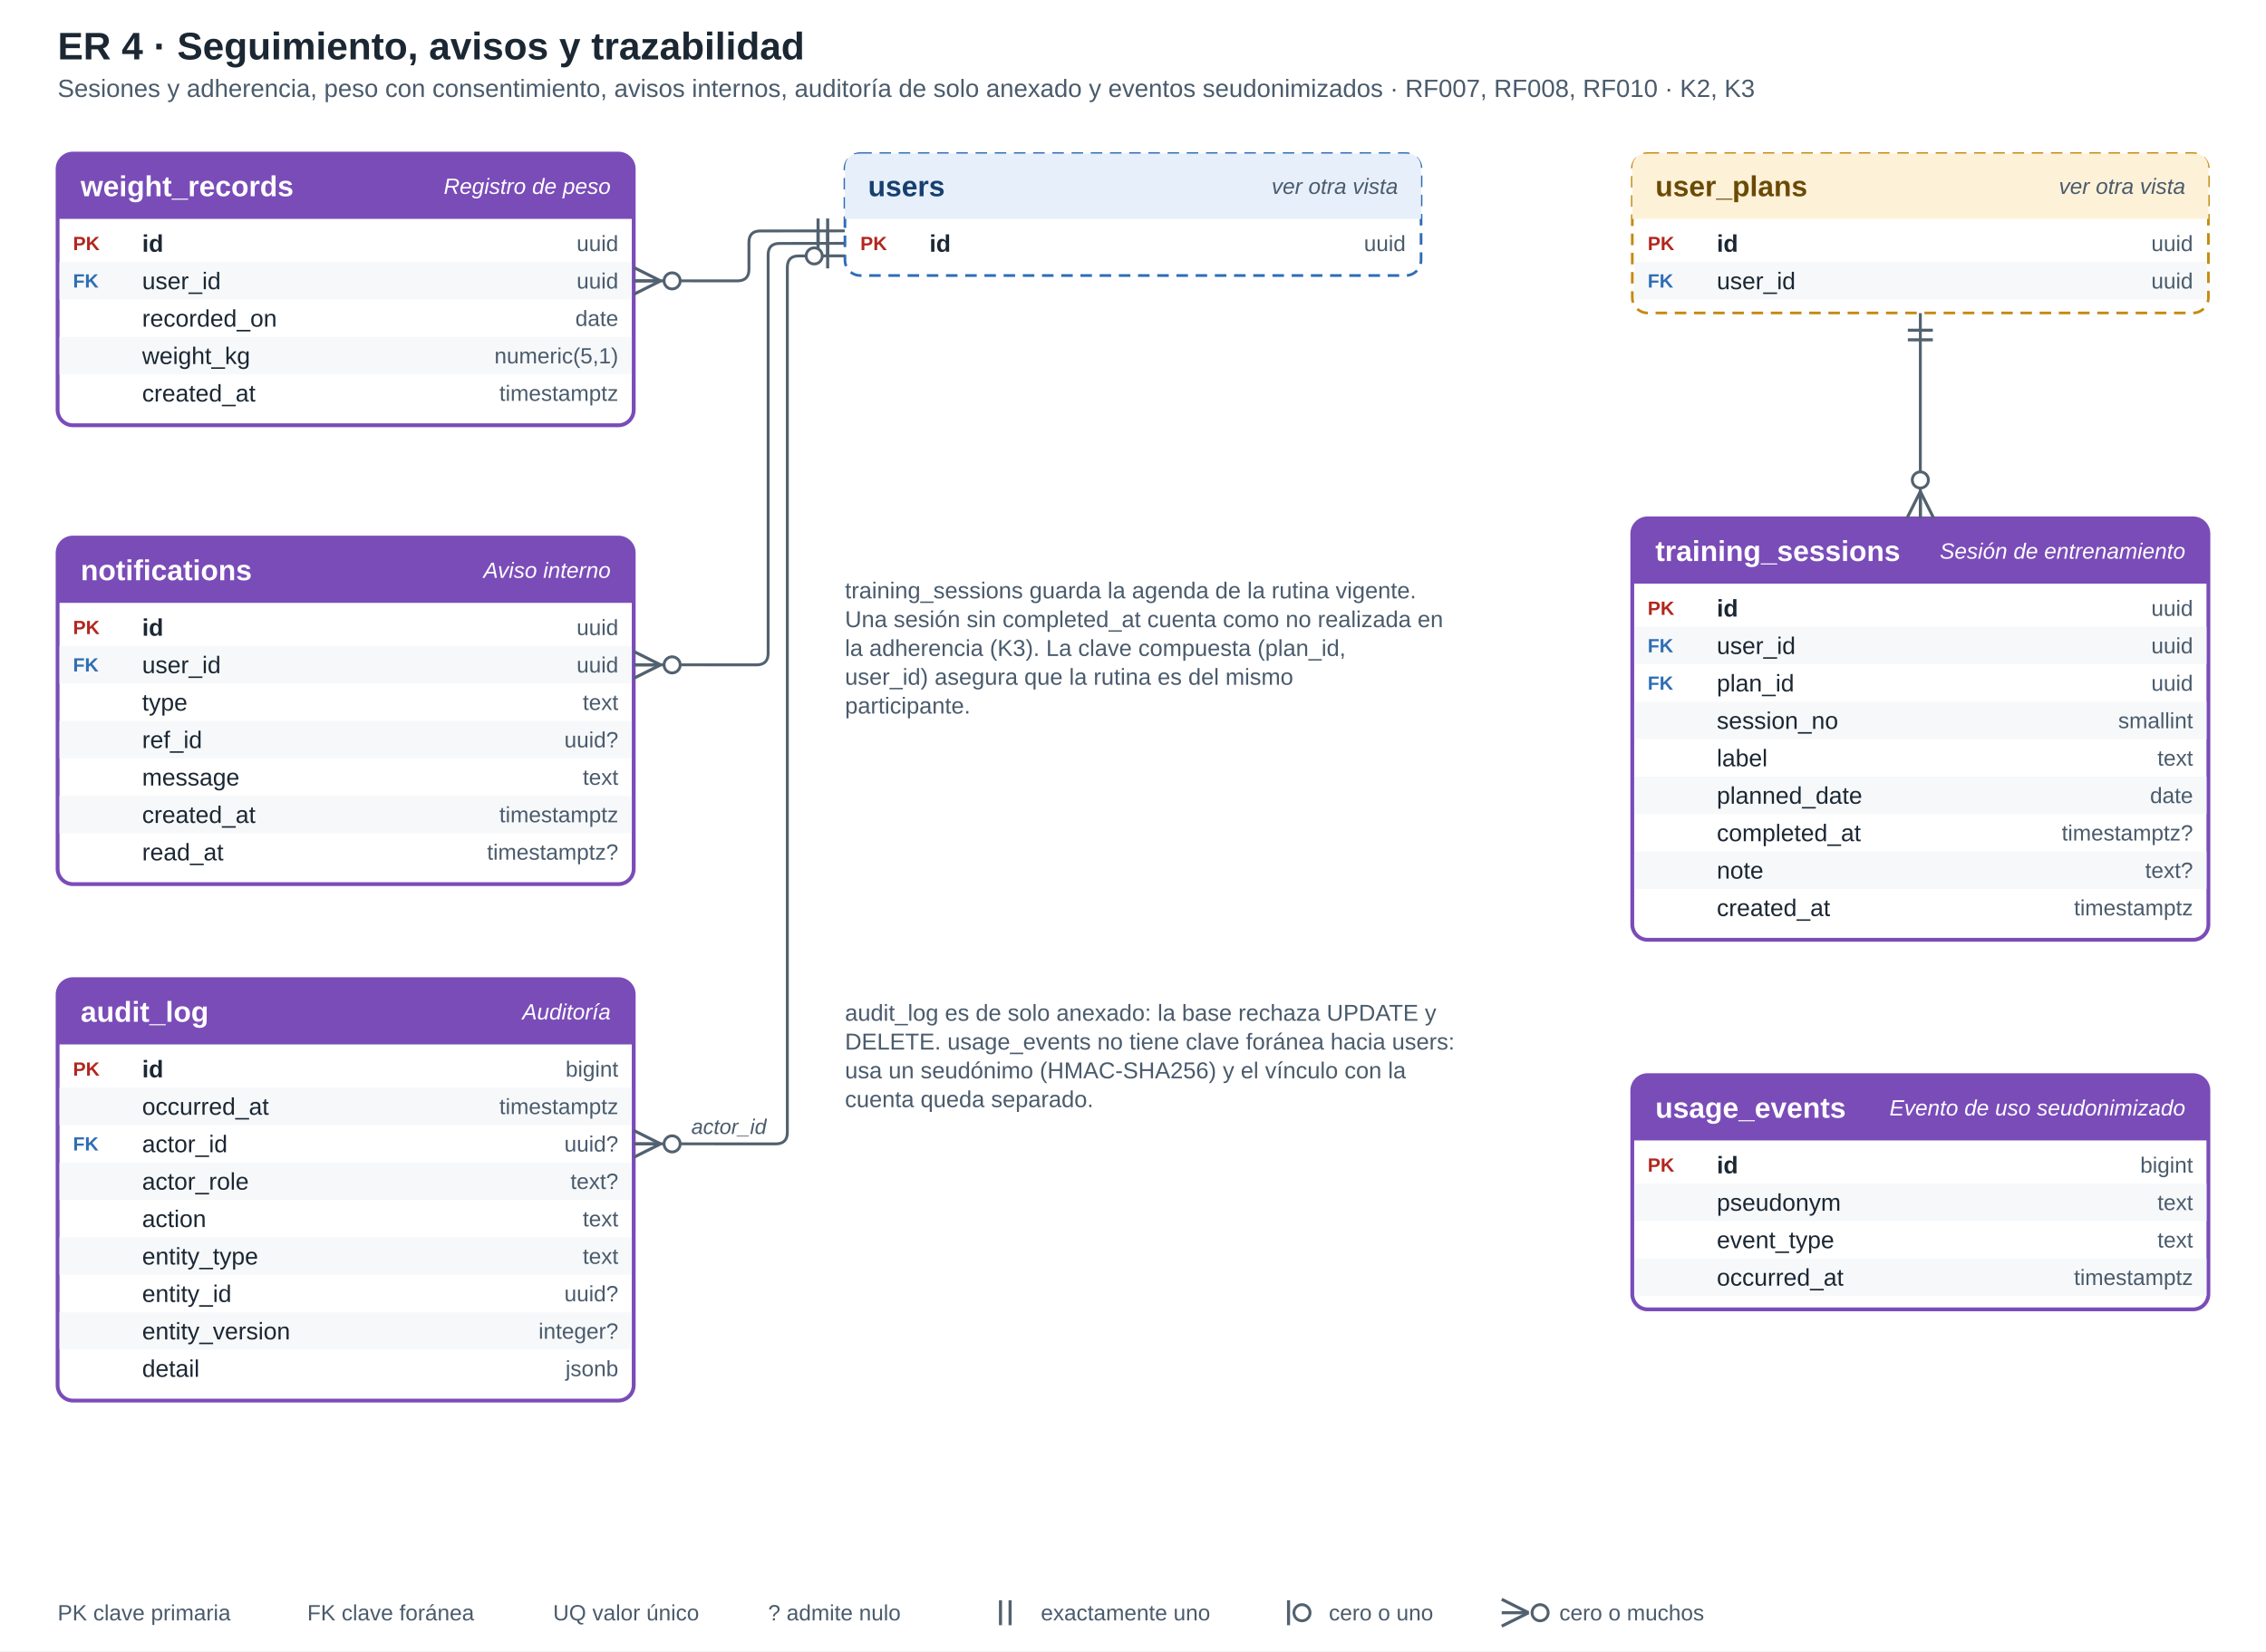
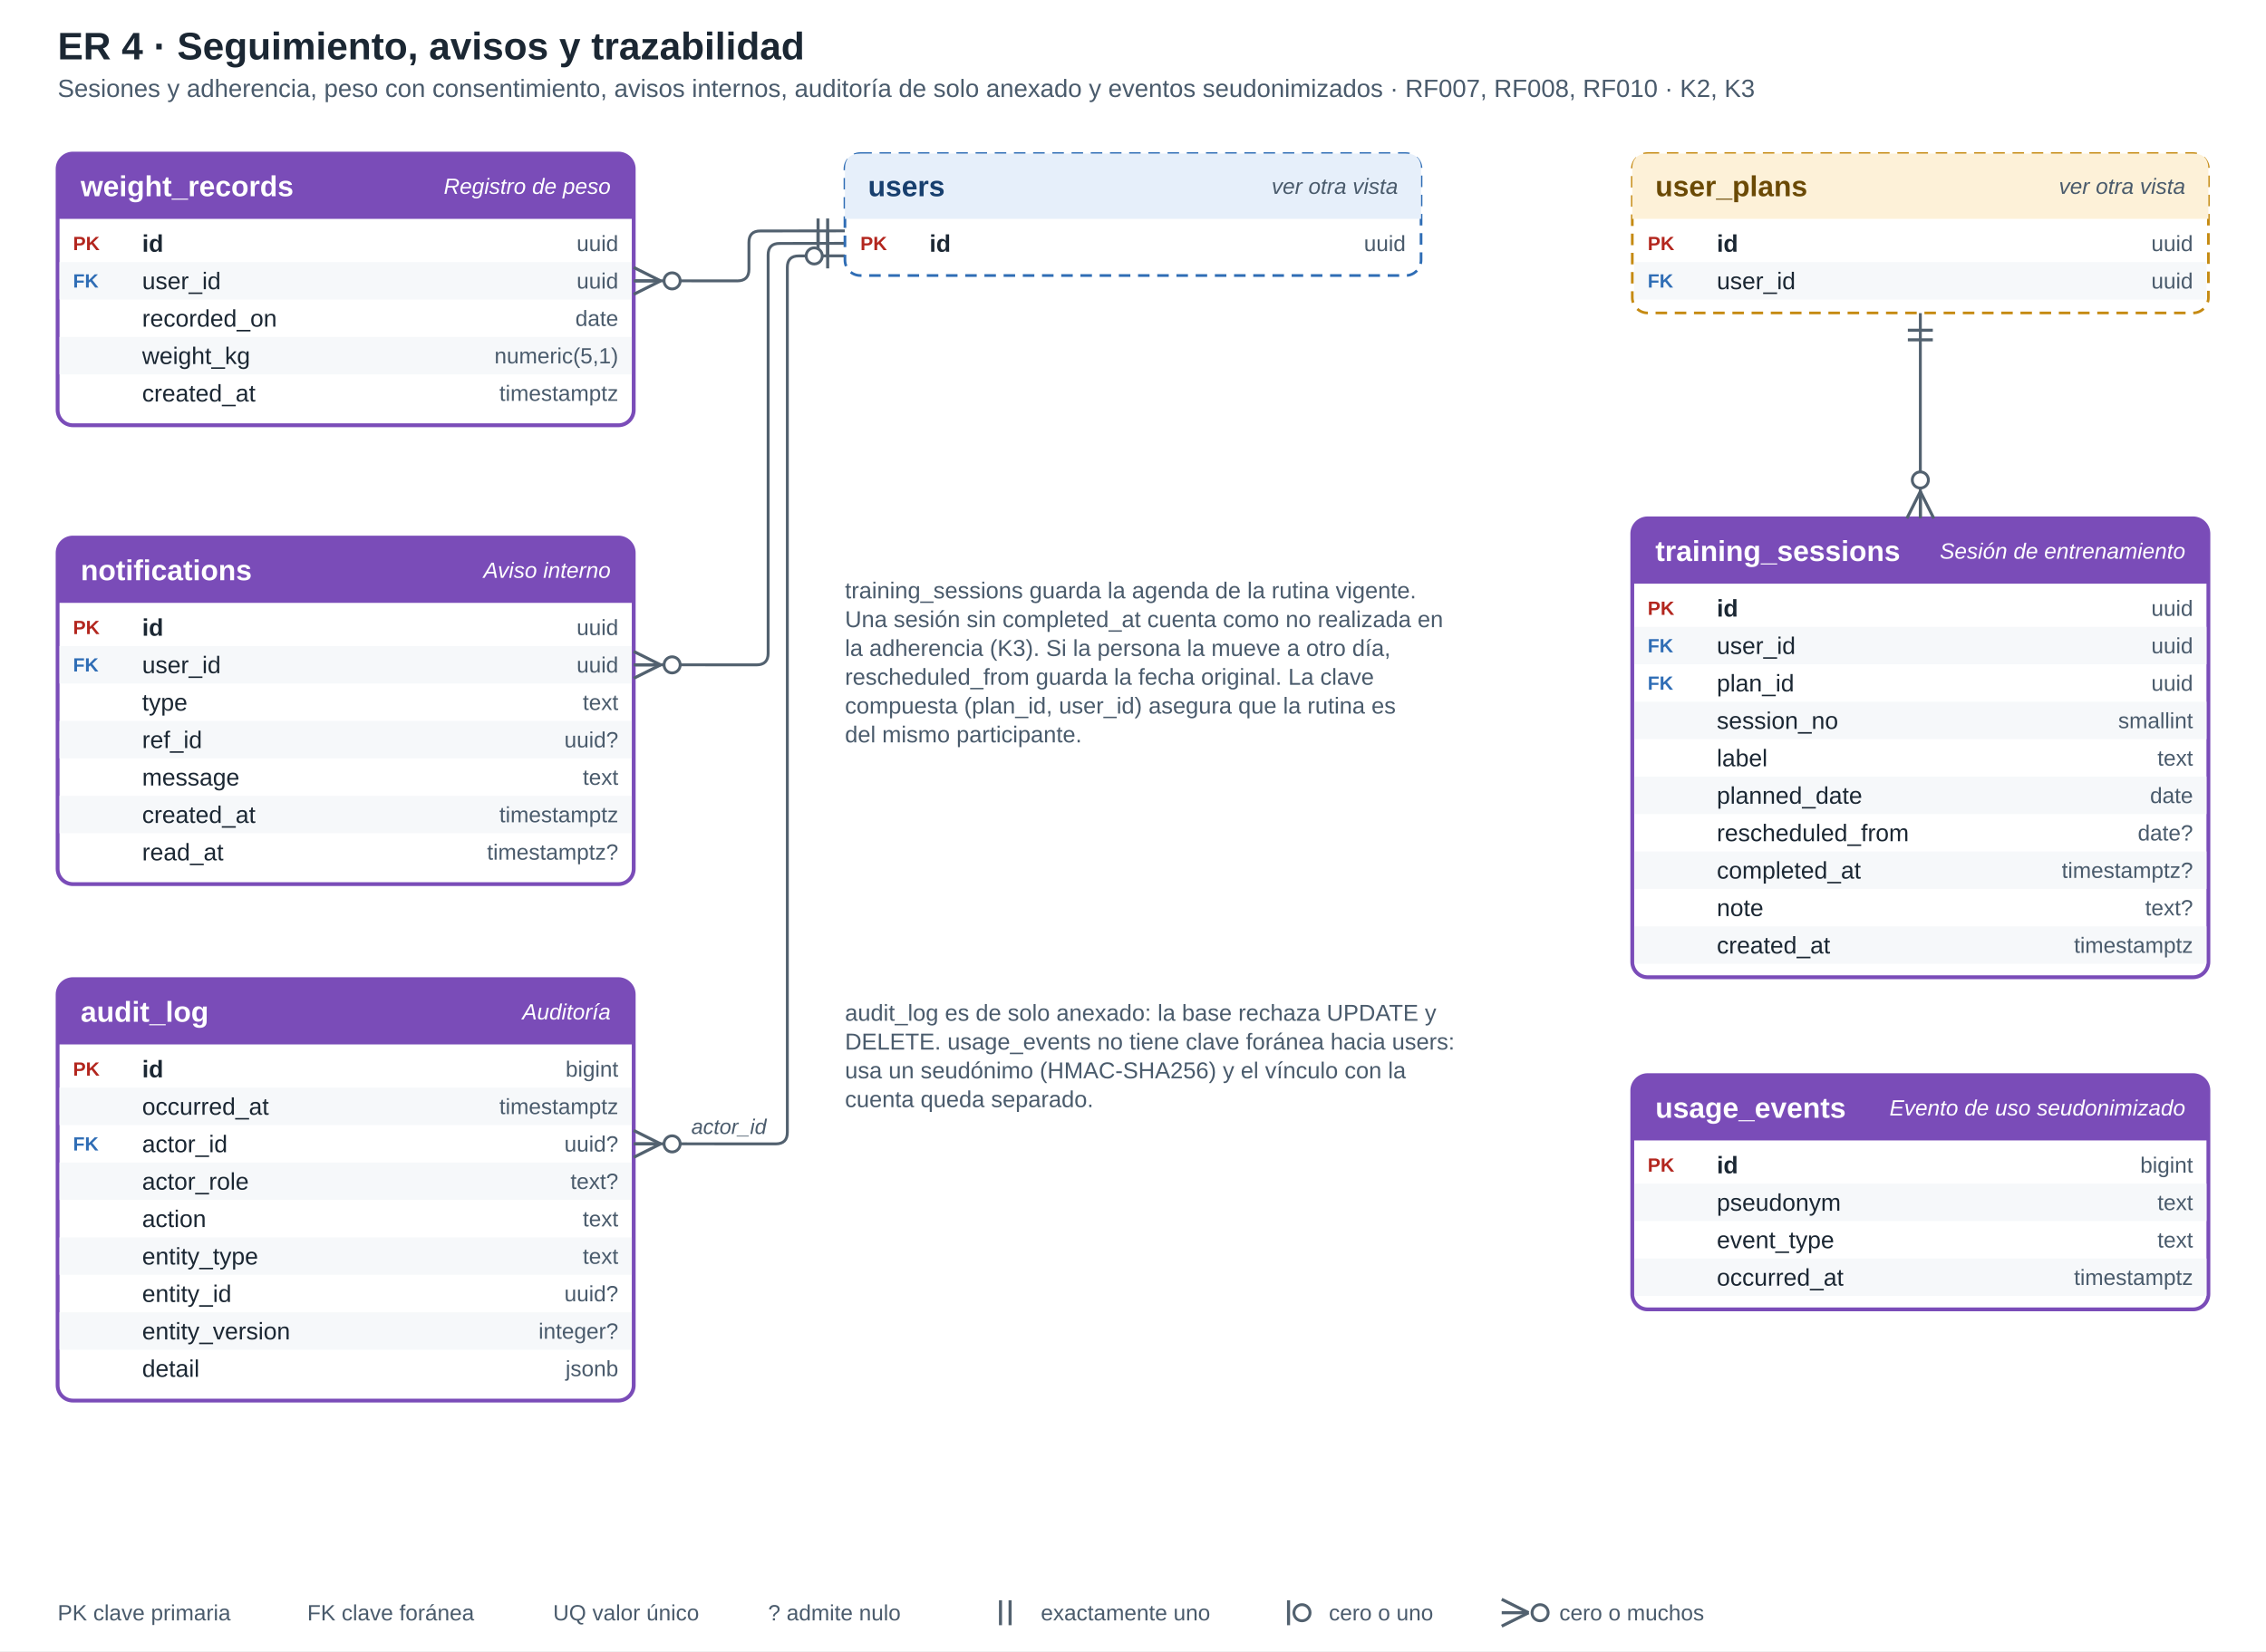
<svg xmlns="http://www.w3.org/2000/svg" width="1180" height="860" viewBox="0 0 1180 860" font-family="'Segoe UI', Arial, Helvetica, sans-serif" role="img">
  <rect width="1180" height="860" fill="#ffffff" />
  <path d="M1000,270 L1000,163" fill="none" stroke="#52616f" stroke-width="1.5" stroke-linejoin="round" />
  <path d="M330,146.25 L384.0,146.3 Q390,146.25 390.0,140.3 L390.0,126.3 Q390,120.25 396.0,120.3 L440,120.25" fill="none" stroke="#52616f" stroke-width="1.5" stroke-linejoin="round" />
  <path d="M330,346.25 L394.0,346.3 Q400,346.25 400.0,340.3 L400.0,132.8 Q400,126.75 406.0,126.8 L440,126.75" fill="none" stroke="#52616f" stroke-width="1.5" stroke-linejoin="round" />
  <path d="M330,595.75 L404.0,595.8 Q410,595.75 410.0,589.8 L410.0,139.3 Q410,133.25 416.0,133.3 L440,133.25" fill="none" stroke="#52616f" stroke-width="1.5" stroke-linejoin="round" />
  <rect x="30" y="80" width="300" height="141.5" rx="8" ry="8" fill="#fff" stroke="#7a4cb8" stroke-width="2" />
  <path d="M30,114 V88 Q30,80 38,80 H322 Q330,80 330,88 V114 Z" fill="#7a4cb8" />
  <text x="42" y="97.0" text-anchor="start" dominant-baseline="central" font-size="15" font-weight="700" fill="#fff">weight_records</text>
  <text x="318" y="97.0" text-anchor="end" dominant-baseline="central" font-size="11.5" font-weight="400" font-style="italic" fill="#fff">Registro de peso</text>
  <text x="38" y="126.8" text-anchor="start" dominant-baseline="central" font-size="10" font-weight="700" fill="#b3261e">PK</text>
  <text x="74" y="126.8" text-anchor="start" dominant-baseline="central" font-size="12.5" font-weight="700" fill="#1b2733">id</text>
  <text x="322" y="126.8" text-anchor="end" dominant-baseline="central" font-size="11.5" font-weight="400" fill="#4a5b6c">uuid</text>
  <rect x="31" y="136.5" width="298" height="19.5" fill="#f6f8fa" />
  <text x="38" y="146.3" text-anchor="start" dominant-baseline="central" font-size="10" font-weight="700" fill="#2f6db5">FK</text>
  <text x="74" y="146.3" text-anchor="start" dominant-baseline="central" font-size="12.5" font-weight="400" fill="#1b2733">user_id</text>
  <text x="322" y="146.3" text-anchor="end" dominant-baseline="central" font-size="11.5" font-weight="400" fill="#4a5b6c">uuid</text>
  <text x="38" y="165.8" text-anchor="start" dominant-baseline="central" font-size="10" font-weight="700" fill="#2f8a4f" />
  <text x="74" y="165.8" text-anchor="start" dominant-baseline="central" font-size="12.5" font-weight="400" fill="#1b2733">recorded_on</text>
  <text x="322" y="165.8" text-anchor="end" dominant-baseline="central" font-size="11.5" font-weight="400" fill="#4a5b6c">date</text>
  <rect x="31" y="175.5" width="298" height="19.5" fill="#f6f8fa" />
  <text x="38" y="185.3" text-anchor="start" dominant-baseline="central" font-size="10" font-weight="700" fill="#2f8a4f" />
  <text x="74" y="185.3" text-anchor="start" dominant-baseline="central" font-size="12.5" font-weight="400" fill="#1b2733">weight_kg</text>
  <text x="322" y="185.3" text-anchor="end" dominant-baseline="central" font-size="11.5" font-weight="400" fill="#4a5b6c">numeric(5,1)</text>
  <text x="38" y="204.8" text-anchor="start" dominant-baseline="central" font-size="10" font-weight="700" fill="#2f8a4f" />
  <text x="74" y="204.8" text-anchor="start" dominant-baseline="central" font-size="12.5" font-weight="400" fill="#1b2733">created_at</text>
  <text x="322" y="204.8" text-anchor="end" dominant-baseline="central" font-size="11.5" font-weight="400" fill="#4a5b6c">timestamptz</text>
  <rect x="30" y="280" width="300" height="180.5" rx="8" ry="8" fill="#fff" stroke="#7a4cb8" stroke-width="2" />
  <path d="M30,314 V288 Q30,280 38,280 H322 Q330,280 330,288 V314 Z" fill="#7a4cb8" />
  <text x="42" y="297.0" text-anchor="start" dominant-baseline="central" font-size="15" font-weight="700" fill="#fff">notifications</text>
  <text x="318" y="297.0" text-anchor="end" dominant-baseline="central" font-size="11.5" font-weight="400" font-style="italic" fill="#fff">Aviso interno</text>
  <text x="38" y="326.8" text-anchor="start" dominant-baseline="central" font-size="10" font-weight="700" fill="#b3261e">PK</text>
  <text x="74" y="326.8" text-anchor="start" dominant-baseline="central" font-size="12.5" font-weight="700" fill="#1b2733">id</text>
  <text x="322" y="326.8" text-anchor="end" dominant-baseline="central" font-size="11.5" font-weight="400" fill="#4a5b6c">uuid</text>
  <rect x="31" y="336.5" width="298" height="19.5" fill="#f6f8fa" />
  <text x="38" y="346.3" text-anchor="start" dominant-baseline="central" font-size="10" font-weight="700" fill="#2f6db5">FK</text>
  <text x="74" y="346.3" text-anchor="start" dominant-baseline="central" font-size="12.5" font-weight="400" fill="#1b2733">user_id</text>
  <text x="322" y="346.3" text-anchor="end" dominant-baseline="central" font-size="11.5" font-weight="400" fill="#4a5b6c">uuid</text>
  <text x="38" y="365.8" text-anchor="start" dominant-baseline="central" font-size="10" font-weight="700" fill="#2f8a4f" />
  <text x="74" y="365.8" text-anchor="start" dominant-baseline="central" font-size="12.5" font-weight="400" fill="#1b2733">type</text>
  <text x="322" y="365.8" text-anchor="end" dominant-baseline="central" font-size="11.5" font-weight="400" fill="#4a5b6c">text</text>
  <rect x="31" y="375.5" width="298" height="19.5" fill="#f6f8fa" />
  <text x="38" y="385.3" text-anchor="start" dominant-baseline="central" font-size="10" font-weight="700" fill="#2f8a4f" />
  <text x="74" y="385.3" text-anchor="start" dominant-baseline="central" font-size="12.5" font-weight="400" fill="#1b2733">ref_id</text>
  <text x="322" y="385.3" text-anchor="end" dominant-baseline="central" font-size="11.5" font-weight="400" fill="#4a5b6c">uuid?</text>
  <text x="38" y="404.8" text-anchor="start" dominant-baseline="central" font-size="10" font-weight="700" fill="#2f8a4f" />
  <text x="74" y="404.8" text-anchor="start" dominant-baseline="central" font-size="12.5" font-weight="400" fill="#1b2733">message</text>
  <text x="322" y="404.8" text-anchor="end" dominant-baseline="central" font-size="11.5" font-weight="400" fill="#4a5b6c">text</text>
  <rect x="31" y="414.5" width="298" height="19.5" fill="#f6f8fa" />
  <text x="38" y="424.3" text-anchor="start" dominant-baseline="central" font-size="10" font-weight="700" fill="#2f8a4f" />
  <text x="74" y="424.3" text-anchor="start" dominant-baseline="central" font-size="12.5" font-weight="400" fill="#1b2733">created_at</text>
  <text x="322" y="424.3" text-anchor="end" dominant-baseline="central" font-size="11.5" font-weight="400" fill="#4a5b6c">timestamptz</text>
  <text x="38" y="443.8" text-anchor="start" dominant-baseline="central" font-size="10" font-weight="700" fill="#2f8a4f" />
  <text x="74" y="443.8" text-anchor="start" dominant-baseline="central" font-size="12.5" font-weight="400" fill="#1b2733">read_at</text>
  <text x="322" y="443.8" text-anchor="end" dominant-baseline="central" font-size="11.5" font-weight="400" fill="#4a5b6c">timestamptz?</text>
  <rect x="30" y="510" width="300" height="219.5" rx="8" ry="8" fill="#fff" stroke="#7a4cb8" stroke-width="2" />
  <path d="M30,544 V518 Q30,510 38,510 H322 Q330,510 330,518 V544 Z" fill="#7a4cb8" />
  <text x="42" y="527.0" text-anchor="start" dominant-baseline="central" font-size="15" font-weight="700" fill="#fff">audit_log</text>
  <text x="318" y="527.0" text-anchor="end" dominant-baseline="central" font-size="11.5" font-weight="400" font-style="italic" fill="#fff">Auditoría</text>
  <text x="38" y="556.8" text-anchor="start" dominant-baseline="central" font-size="10" font-weight="700" fill="#b3261e">PK</text>
  <text x="74" y="556.8" text-anchor="start" dominant-baseline="central" font-size="12.5" font-weight="700" fill="#1b2733">id</text>
  <text x="322" y="556.8" text-anchor="end" dominant-baseline="central" font-size="11.5" font-weight="400" fill="#4a5b6c">bigint</text>
  <rect x="31" y="566.5" width="298" height="19.5" fill="#f6f8fa" />
  <text x="38" y="576.3" text-anchor="start" dominant-baseline="central" font-size="10" font-weight="700" fill="#2f8a4f" />
  <text x="74" y="576.3" text-anchor="start" dominant-baseline="central" font-size="12.5" font-weight="400" fill="#1b2733">occurred_at</text>
  <text x="322" y="576.3" text-anchor="end" dominant-baseline="central" font-size="11.5" font-weight="400" fill="#4a5b6c">timestamptz</text>
  <text x="38" y="595.8" text-anchor="start" dominant-baseline="central" font-size="10" font-weight="700" fill="#2f6db5">FK</text>
  <text x="74" y="595.8" text-anchor="start" dominant-baseline="central" font-size="12.5" font-weight="400" fill="#1b2733">actor_id</text>
  <text x="322" y="595.8" text-anchor="end" dominant-baseline="central" font-size="11.5" font-weight="400" fill="#4a5b6c">uuid?</text>
  <rect x="31" y="605.5" width="298" height="19.5" fill="#f6f8fa" />
  <text x="38" y="615.3" text-anchor="start" dominant-baseline="central" font-size="10" font-weight="700" fill="#2f8a4f" />
  <text x="74" y="615.3" text-anchor="start" dominant-baseline="central" font-size="12.5" font-weight="400" fill="#1b2733">actor_role</text>
  <text x="322" y="615.3" text-anchor="end" dominant-baseline="central" font-size="11.5" font-weight="400" fill="#4a5b6c">text?</text>
  <text x="38" y="634.8" text-anchor="start" dominant-baseline="central" font-size="10" font-weight="700" fill="#2f8a4f" />
  <text x="74" y="634.8" text-anchor="start" dominant-baseline="central" font-size="12.5" font-weight="400" fill="#1b2733">action</text>
  <text x="322" y="634.8" text-anchor="end" dominant-baseline="central" font-size="11.5" font-weight="400" fill="#4a5b6c">text</text>
  <rect x="31" y="644.5" width="298" height="19.5" fill="#f6f8fa" />
  <text x="38" y="654.3" text-anchor="start" dominant-baseline="central" font-size="10" font-weight="700" fill="#2f8a4f" />
  <text x="74" y="654.3" text-anchor="start" dominant-baseline="central" font-size="12.5" font-weight="400" fill="#1b2733">entity_type</text>
  <text x="322" y="654.3" text-anchor="end" dominant-baseline="central" font-size="11.5" font-weight="400" fill="#4a5b6c">text</text>
  <text x="38" y="673.8" text-anchor="start" dominant-baseline="central" font-size="10" font-weight="700" fill="#2f8a4f" />
  <text x="74" y="673.8" text-anchor="start" dominant-baseline="central" font-size="12.5" font-weight="400" fill="#1b2733">entity_id</text>
  <text x="322" y="673.8" text-anchor="end" dominant-baseline="central" font-size="11.5" font-weight="400" fill="#4a5b6c">uuid?</text>
  <rect x="31" y="683.5" width="298" height="19.5" fill="#f6f8fa" />
  <text x="38" y="693.3" text-anchor="start" dominant-baseline="central" font-size="10" font-weight="700" fill="#2f8a4f" />
  <text x="74" y="693.3" text-anchor="start" dominant-baseline="central" font-size="12.5" font-weight="400" fill="#1b2733">entity_version</text>
  <text x="322" y="693.3" text-anchor="end" dominant-baseline="central" font-size="11.5" font-weight="400" fill="#4a5b6c">integer?</text>
  <text x="38" y="712.8" text-anchor="start" dominant-baseline="central" font-size="10" font-weight="700" fill="#2f8a4f" />
  <text x="74" y="712.8" text-anchor="start" dominant-baseline="central" font-size="12.5" font-weight="400" fill="#1b2733">detail</text>
  <text x="322" y="712.8" text-anchor="end" dominant-baseline="central" font-size="11.5" font-weight="400" fill="#4a5b6c">jsonb</text>
  <rect x="440" y="80" width="300" height="63.5" rx="8" ry="8" fill="#fff" stroke="#2f6db5" stroke-width="1.4" stroke-dasharray="6 4" />
  <path d="M440,114 V88 Q440,80 448,80 H732 Q740,80 740,88 V114 Z" fill="#e6effa" />
  <text x="452" y="97.0" text-anchor="start" dominant-baseline="central" font-size="15" font-weight="700" fill="#173f6e">users</text>
  <text x="728" y="97.0" text-anchor="end" dominant-baseline="central" font-size="11.5" font-weight="400" font-style="italic" fill="#4a5b6c">ver otra vista</text>
  <text x="448" y="126.8" text-anchor="start" dominant-baseline="central" font-size="10" font-weight="700" fill="#b3261e">PK</text>
  <text x="484" y="126.8" text-anchor="start" dominant-baseline="central" font-size="12.5" font-weight="700" fill="#1b2733">id</text>
  <text x="732" y="126.8" text-anchor="end" dominant-baseline="central" font-size="11.5" font-weight="400" fill="#4a5b6c">uuid</text>
  <rect x="850" y="80" width="300" height="83" rx="8" ry="8" fill="#fff" stroke="#c58a12" stroke-width="1.4" stroke-dasharray="6 4" />
  <path d="M850,114 V88 Q850,80 858,80 H1142 Q1150,80 1150,88 V114 Z" fill="#fdf1d8" />
  <text x="862" y="97.0" text-anchor="start" dominant-baseline="central" font-size="15" font-weight="700" fill="#6b4a05">user_plans</text>
  <text x="1138" y="97.0" text-anchor="end" dominant-baseline="central" font-size="11.5" font-weight="400" font-style="italic" fill="#4a5b6c">ver otra vista</text>
  <text x="858" y="126.8" text-anchor="start" dominant-baseline="central" font-size="10" font-weight="700" fill="#b3261e">PK</text>
  <text x="894" y="126.8" text-anchor="start" dominant-baseline="central" font-size="12.5" font-weight="700" fill="#1b2733">id</text>
  <text x="1142" y="126.8" text-anchor="end" dominant-baseline="central" font-size="11.5" font-weight="400" fill="#4a5b6c">uuid</text>
  <rect x="851" y="136.5" width="298" height="19.5" fill="#f6f8fa" />
  <text x="858" y="146.3" text-anchor="start" dominant-baseline="central" font-size="10" font-weight="700" fill="#2f6db5">FK</text>
  <text x="894" y="146.3" text-anchor="start" dominant-baseline="central" font-size="12.5" font-weight="400" fill="#1b2733">user_id</text>
  <text x="1142" y="146.3" text-anchor="end" dominant-baseline="central" font-size="11.5" font-weight="400" fill="#4a5b6c">uuid</text>
-   <rect x="850" y="270" width="300" height="219.5" rx="8" ry="8" fill="#fff" stroke="#7a4cb8" stroke-width="2" />
+   <rect x="850" y="270" width="300" height="239" rx="8" ry="8" fill="#fff" stroke="#7a4cb8" stroke-width="2" />
  <path d="M850,304 V278 Q850,270 858,270 H1142 Q1150,270 1150,278 V304 Z" fill="#7a4cb8" />
  <text x="862" y="287.0" text-anchor="start" dominant-baseline="central" font-size="15" font-weight="700" fill="#fff">training_sessions</text>
  <text x="1138" y="287.0" text-anchor="end" dominant-baseline="central" font-size="11.5" font-weight="400" font-style="italic" fill="#fff">Sesión de entrenamiento</text>
  <text x="858" y="316.8" text-anchor="start" dominant-baseline="central" font-size="10" font-weight="700" fill="#b3261e">PK</text>
  <text x="894" y="316.8" text-anchor="start" dominant-baseline="central" font-size="12.5" font-weight="700" fill="#1b2733">id</text>
  <text x="1142" y="316.8" text-anchor="end" dominant-baseline="central" font-size="11.5" font-weight="400" fill="#4a5b6c">uuid</text>
  <rect x="851" y="326.5" width="298" height="19.5" fill="#f6f8fa" />
  <text x="858" y="336.3" text-anchor="start" dominant-baseline="central" font-size="10" font-weight="700" fill="#2f6db5">FK</text>
  <text x="894" y="336.3" text-anchor="start" dominant-baseline="central" font-size="12.5" font-weight="400" fill="#1b2733">user_id</text>
  <text x="1142" y="336.3" text-anchor="end" dominant-baseline="central" font-size="11.5" font-weight="400" fill="#4a5b6c">uuid</text>
  <text x="858" y="355.8" text-anchor="start" dominant-baseline="central" font-size="10" font-weight="700" fill="#2f6db5">FK</text>
  <text x="894" y="355.8" text-anchor="start" dominant-baseline="central" font-size="12.5" font-weight="400" fill="#1b2733">plan_id</text>
  <text x="1142" y="355.8" text-anchor="end" dominant-baseline="central" font-size="11.5" font-weight="400" fill="#4a5b6c">uuid</text>
  <rect x="851" y="365.5" width="298" height="19.5" fill="#f6f8fa" />
  <text x="858" y="375.3" text-anchor="start" dominant-baseline="central" font-size="10" font-weight="700" fill="#2f8a4f" />
  <text x="894" y="375.3" text-anchor="start" dominant-baseline="central" font-size="12.5" font-weight="400" fill="#1b2733">session_no</text>
  <text x="1142" y="375.3" text-anchor="end" dominant-baseline="central" font-size="11.5" font-weight="400" fill="#4a5b6c">smallint</text>
  <text x="858" y="394.8" text-anchor="start" dominant-baseline="central" font-size="10" font-weight="700" fill="#2f8a4f" />
  <text x="894" y="394.8" text-anchor="start" dominant-baseline="central" font-size="12.5" font-weight="400" fill="#1b2733">label</text>
  <text x="1142" y="394.8" text-anchor="end" dominant-baseline="central" font-size="11.5" font-weight="400" fill="#4a5b6c">text</text>
  <rect x="851" y="404.5" width="298" height="19.5" fill="#f6f8fa" />
  <text x="858" y="414.3" text-anchor="start" dominant-baseline="central" font-size="10" font-weight="700" fill="#2f8a4f" />
  <text x="894" y="414.3" text-anchor="start" dominant-baseline="central" font-size="12.5" font-weight="400" fill="#1b2733">planned_date</text>
  <text x="1142" y="414.3" text-anchor="end" dominant-baseline="central" font-size="11.5" font-weight="400" fill="#4a5b6c">date</text>
  <text x="858" y="433.8" text-anchor="start" dominant-baseline="central" font-size="10" font-weight="700" fill="#2f8a4f" />
-   <text x="894" y="433.8" text-anchor="start" dominant-baseline="central" font-size="12.5" font-weight="400" fill="#1b2733">completed_at</text>
-   <text x="1142" y="433.8" text-anchor="end" dominant-baseline="central" font-size="11.5" font-weight="400" fill="#4a5b6c">timestamptz?</text>
+   <text x="894" y="433.8" text-anchor="start" dominant-baseline="central" font-size="12.5" font-weight="400" fill="#1b2733">rescheduled_from</text>
+   <text x="1142" y="433.8" text-anchor="end" dominant-baseline="central" font-size="11.5" font-weight="400" fill="#4a5b6c">date?</text>
  <rect x="851" y="443.5" width="298" height="19.5" fill="#f6f8fa" />
  <text x="858" y="453.3" text-anchor="start" dominant-baseline="central" font-size="10" font-weight="700" fill="#2f8a4f" />
-   <text x="894" y="453.3" text-anchor="start" dominant-baseline="central" font-size="12.5" font-weight="400" fill="#1b2733">note</text>
-   <text x="1142" y="453.3" text-anchor="end" dominant-baseline="central" font-size="11.5" font-weight="400" fill="#4a5b6c">text?</text>
+   <text x="894" y="453.3" text-anchor="start" dominant-baseline="central" font-size="12.5" font-weight="400" fill="#1b2733">completed_at</text>
+   <text x="1142" y="453.3" text-anchor="end" dominant-baseline="central" font-size="11.5" font-weight="400" fill="#4a5b6c">timestamptz?</text>
  <text x="858" y="472.8" text-anchor="start" dominant-baseline="central" font-size="10" font-weight="700" fill="#2f8a4f" />
-   <text x="894" y="472.8" text-anchor="start" dominant-baseline="central" font-size="12.5" font-weight="400" fill="#1b2733">created_at</text>
-   <text x="1142" y="472.8" text-anchor="end" dominant-baseline="central" font-size="11.5" font-weight="400" fill="#4a5b6c">timestamptz</text>
+   <text x="894" y="472.8" text-anchor="start" dominant-baseline="central" font-size="12.5" font-weight="400" fill="#1b2733">note</text>
+   <text x="1142" y="472.8" text-anchor="end" dominant-baseline="central" font-size="11.5" font-weight="400" fill="#4a5b6c">text?</text>
+   <rect x="851" y="482.5" width="298" height="19.5" fill="#f6f8fa" />
+   <text x="858" y="492.3" text-anchor="start" dominant-baseline="central" font-size="10" font-weight="700" fill="#2f8a4f" />
+   <text x="894" y="492.3" text-anchor="start" dominant-baseline="central" font-size="12.5" font-weight="400" fill="#1b2733">created_at</text>
+   <text x="1142" y="492.3" text-anchor="end" dominant-baseline="central" font-size="11.5" font-weight="400" fill="#4a5b6c">timestamptz</text>
  <rect x="850" y="560" width="300" height="122" rx="8" ry="8" fill="#fff" stroke="#7a4cb8" stroke-width="2" />
  <path d="M850,594 V568 Q850,560 858,560 H1142 Q1150,560 1150,568 V594 Z" fill="#7a4cb8" />
  <text x="862" y="577.0" text-anchor="start" dominant-baseline="central" font-size="15" font-weight="700" fill="#fff">usage_events</text>
  <text x="1138" y="577.0" text-anchor="end" dominant-baseline="central" font-size="11.5" font-weight="400" font-style="italic" fill="#fff">Evento de uso seudonimizado</text>
  <text x="858" y="606.8" text-anchor="start" dominant-baseline="central" font-size="10" font-weight="700" fill="#b3261e">PK</text>
  <text x="894" y="606.8" text-anchor="start" dominant-baseline="central" font-size="12.5" font-weight="700" fill="#1b2733">id</text>
  <text x="1142" y="606.8" text-anchor="end" dominant-baseline="central" font-size="11.5" font-weight="400" fill="#4a5b6c">bigint</text>
  <rect x="851" y="616.5" width="298" height="19.5" fill="#f6f8fa" />
  <text x="858" y="626.3" text-anchor="start" dominant-baseline="central" font-size="10" font-weight="700" fill="#2f8a4f" />
  <text x="894" y="626.3" text-anchor="start" dominant-baseline="central" font-size="12.5" font-weight="400" fill="#1b2733">pseudonym</text>
  <text x="1142" y="626.3" text-anchor="end" dominant-baseline="central" font-size="11.5" font-weight="400" fill="#4a5b6c">text</text>
  <text x="858" y="645.8" text-anchor="start" dominant-baseline="central" font-size="10" font-weight="700" fill="#2f8a4f" />
  <text x="894" y="645.8" text-anchor="start" dominant-baseline="central" font-size="12.5" font-weight="400" fill="#1b2733">event_type</text>
  <text x="1142" y="645.8" text-anchor="end" dominant-baseline="central" font-size="11.5" font-weight="400" fill="#4a5b6c">text</text>
  <rect x="851" y="655.5" width="298" height="19.5" fill="#f6f8fa" />
  <text x="858" y="665.3" text-anchor="start" dominant-baseline="central" font-size="10" font-weight="700" fill="#2f8a4f" />
  <text x="894" y="665.3" text-anchor="start" dominant-baseline="central" font-size="12.5" font-weight="400" fill="#1b2733">occurred_at</text>
  <text x="1142" y="665.3" text-anchor="end" dominant-baseline="central" font-size="11.5" font-weight="400" fill="#4a5b6c">timestamptz</text>
  <text x="30" y="24.0" text-anchor="start" dominant-baseline="central" font-size="20" font-weight="700" fill="#1b2733">ER 4 · Seguimiento, avisos y trazabilidad</text>
  <text x="30" y="46.0" text-anchor="start" dominant-baseline="central" font-size="13" font-weight="400" fill="#4a5b6c">Sesiones y adherencia, peso con consentimiento, avisos internos, auditoría de solo anexado y eventos seudonimizados · RF007, RF008, RF010 · K2, K3</text>
  <line x1="1000.0" y1="256.0" x2="993.0" y2="270.0" stroke="#52616f" stroke-width="1.6" />
  <line x1="1000.0" y1="256.0" x2="1000.0" y2="270.0" stroke="#52616f" stroke-width="1.6" />
  <line x1="1000.0" y1="256.0" x2="1007.0" y2="270.0" stroke="#52616f" stroke-width="1.6" />
  <circle cx="1000.0" cy="250.0" r="4.2" fill="#fff" stroke="#52616f" stroke-width="1.5" />
  <line x1="1006.5" y1="172.0" x2="993.5" y2="172.0" stroke="#52616f" stroke-width="1.6" />
  <line x1="1006.5" y1="177.0" x2="993.5" y2="177.0" stroke="#52616f" stroke-width="1.6" />
  <line x1="344.0" y1="146.3" x2="330.0" y2="139.3" stroke="#52616f" stroke-width="1.6" />
  <line x1="344.0" y1="146.3" x2="330.0" y2="146.3" stroke="#52616f" stroke-width="1.6" />
  <line x1="344.0" y1="146.3" x2="330.0" y2="153.3" stroke="#52616f" stroke-width="1.6" />
  <circle cx="350.0" cy="146.3" r="4.2" fill="#fff" stroke="#52616f" stroke-width="1.5" />
  <line x1="431.0" y1="126.8" x2="431.0" y2="113.8" stroke="#52616f" stroke-width="1.6" />
  <line x1="426.0" y1="126.8" x2="426.0" y2="113.8" stroke="#52616f" stroke-width="1.6" />
  <line x1="344.0" y1="346.3" x2="330.0" y2="339.3" stroke="#52616f" stroke-width="1.6" />
  <line x1="344.0" y1="346.3" x2="330.0" y2="346.3" stroke="#52616f" stroke-width="1.6" />
  <line x1="344.0" y1="346.3" x2="330.0" y2="353.3" stroke="#52616f" stroke-width="1.6" />
  <circle cx="350.0" cy="346.3" r="4.2" fill="#fff" stroke="#52616f" stroke-width="1.5" />
  <line x1="431.0" y1="133.3" x2="431.0" y2="120.3" stroke="#52616f" stroke-width="1.6" />
  <line x1="426.0" y1="133.3" x2="426.0" y2="120.3" stroke="#52616f" stroke-width="1.6" />
  <line x1="344.0" y1="595.8" x2="330.0" y2="588.8" stroke="#52616f" stroke-width="1.6" />
  <line x1="344.0" y1="595.8" x2="330.0" y2="595.8" stroke="#52616f" stroke-width="1.6" />
  <line x1="344.0" y1="595.8" x2="330.0" y2="602.8" stroke="#52616f" stroke-width="1.6" />
  <circle cx="350.0" cy="595.8" r="4.2" fill="#fff" stroke="#52616f" stroke-width="1.5" />
  <line x1="431.0" y1="139.8" x2="431.0" y2="126.8" stroke="#52616f" stroke-width="1.6" />
  <circle cx="424.0" cy="133.3" r="4.2" fill="#fff" stroke="#52616f" stroke-width="1.5" />
  <text x="360" y="586.8" text-anchor="start" dominant-baseline="central" font-size="11" font-weight="400" font-style="italic" fill="#4a5b6c" style="paint-order:stroke;stroke:#fff;stroke-width:5px;stroke-linejoin:round">actor_id</text>
  <text x="440" y="307.5" text-anchor="start" dominant-baseline="central" font-size="12" font-weight="400" fill="#4a5b6c">training_sessions guarda la agenda de la rutina vigente.</text>
  <text x="440" y="322.5" text-anchor="start" dominant-baseline="central" font-size="12" font-weight="400" fill="#4a5b6c">Una sesión sin completed_at cuenta como no realizada en</text>
-   <text x="440" y="337.5" text-anchor="start" dominant-baseline="central" font-size="12" font-weight="400" fill="#4a5b6c">la adherencia (K3). La clave compuesta (plan_id,</text>
-   <text x="440" y="352.5" text-anchor="start" dominant-baseline="central" font-size="12" font-weight="400" fill="#4a5b6c">user_id) asegura que la rutina es del mismo</text>
-   <text x="440" y="367.5" text-anchor="start" dominant-baseline="central" font-size="12" font-weight="400" fill="#4a5b6c">participante.</text>
+   <text x="440" y="337.5" text-anchor="start" dominant-baseline="central" font-size="12" font-weight="400" fill="#4a5b6c">la adherencia (K3). Si la persona la mueve a otro día,</text>
+   <text x="440" y="352.5" text-anchor="start" dominant-baseline="central" font-size="12" font-weight="400" fill="#4a5b6c">rescheduled_from guarda la fecha original. La clave</text>
+   <text x="440" y="367.5" text-anchor="start" dominant-baseline="central" font-size="12" font-weight="400" fill="#4a5b6c">compuesta (plan_id, user_id) asegura que la rutina es</text>
+   <text x="440" y="382.5" text-anchor="start" dominant-baseline="central" font-size="12" font-weight="400" fill="#4a5b6c">del mismo participante.</text>
  <text x="440" y="527.5" text-anchor="start" dominant-baseline="central" font-size="12" font-weight="400" fill="#4a5b6c">audit_log es de solo anexado: la base rechaza UPDATE y</text>
  <text x="440" y="542.5" text-anchor="start" dominant-baseline="central" font-size="12" font-weight="400" fill="#4a5b6c">DELETE. usage_events no tiene clave foránea hacia users:</text>
  <text x="440" y="557.5" text-anchor="start" dominant-baseline="central" font-size="12" font-weight="400" fill="#4a5b6c">usa un seudónimo (HMAC-SHA256) y el vínculo con la</text>
  <text x="440" y="572.5" text-anchor="start" dominant-baseline="central" font-size="12" font-weight="400" fill="#4a5b6c">cuenta queda separado.</text>
  <text x="30" y="840.0" text-anchor="start" dominant-baseline="central" font-size="11.5" font-weight="400" fill="#4a5b6c">PK clave primaria</text>
  <text x="160" y="840.0" text-anchor="start" dominant-baseline="central" font-size="11.5" font-weight="400" fill="#4a5b6c">FK clave foránea</text>
  <text x="288" y="840.0" text-anchor="start" dominant-baseline="central" font-size="11.5" font-weight="400" fill="#4a5b6c">UQ valor único</text>
  <text x="400" y="840.0" text-anchor="start" dominant-baseline="central" font-size="11.5" font-weight="400" fill="#4a5b6c">? admite nulo</text>
  <line x1="521.0" y1="833.5" x2="521.0" y2="846.5" stroke="#52616f" stroke-width="1.6" />
  <line x1="526.0" y1="833.5" x2="526.0" y2="846.5" stroke="#52616f" stroke-width="1.6" />
  <text x="542" y="840.0" text-anchor="start" dominant-baseline="central" font-size="11.5" font-weight="400" fill="#4a5b6c">exactamente uno</text>
  <line x1="671.0" y1="833.5" x2="671.0" y2="846.5" stroke="#52616f" stroke-width="1.6" />
  <circle cx="678.0" cy="840.0" r="4.2" fill="#fff" stroke="#52616f" stroke-width="1.5" />
  <text x="692" y="840.0" text-anchor="start" dominant-baseline="central" font-size="11.5" font-weight="400" fill="#4a5b6c">cero o uno</text>
  <line x1="796.0" y1="840.0" x2="782.0" y2="833.0" stroke="#52616f" stroke-width="1.6" />
  <line x1="796.0" y1="840.0" x2="782.0" y2="840.0" stroke="#52616f" stroke-width="1.6" />
  <line x1="796.0" y1="840.0" x2="782.0" y2="847.0" stroke="#52616f" stroke-width="1.6" />
  <circle cx="802.0" cy="840.0" r="4.2" fill="#fff" stroke="#52616f" stroke-width="1.5" />
  <text x="812" y="840.0" text-anchor="start" dominant-baseline="central" font-size="11.5" font-weight="400" fill="#4a5b6c">cero o muchos</text>
</svg>
